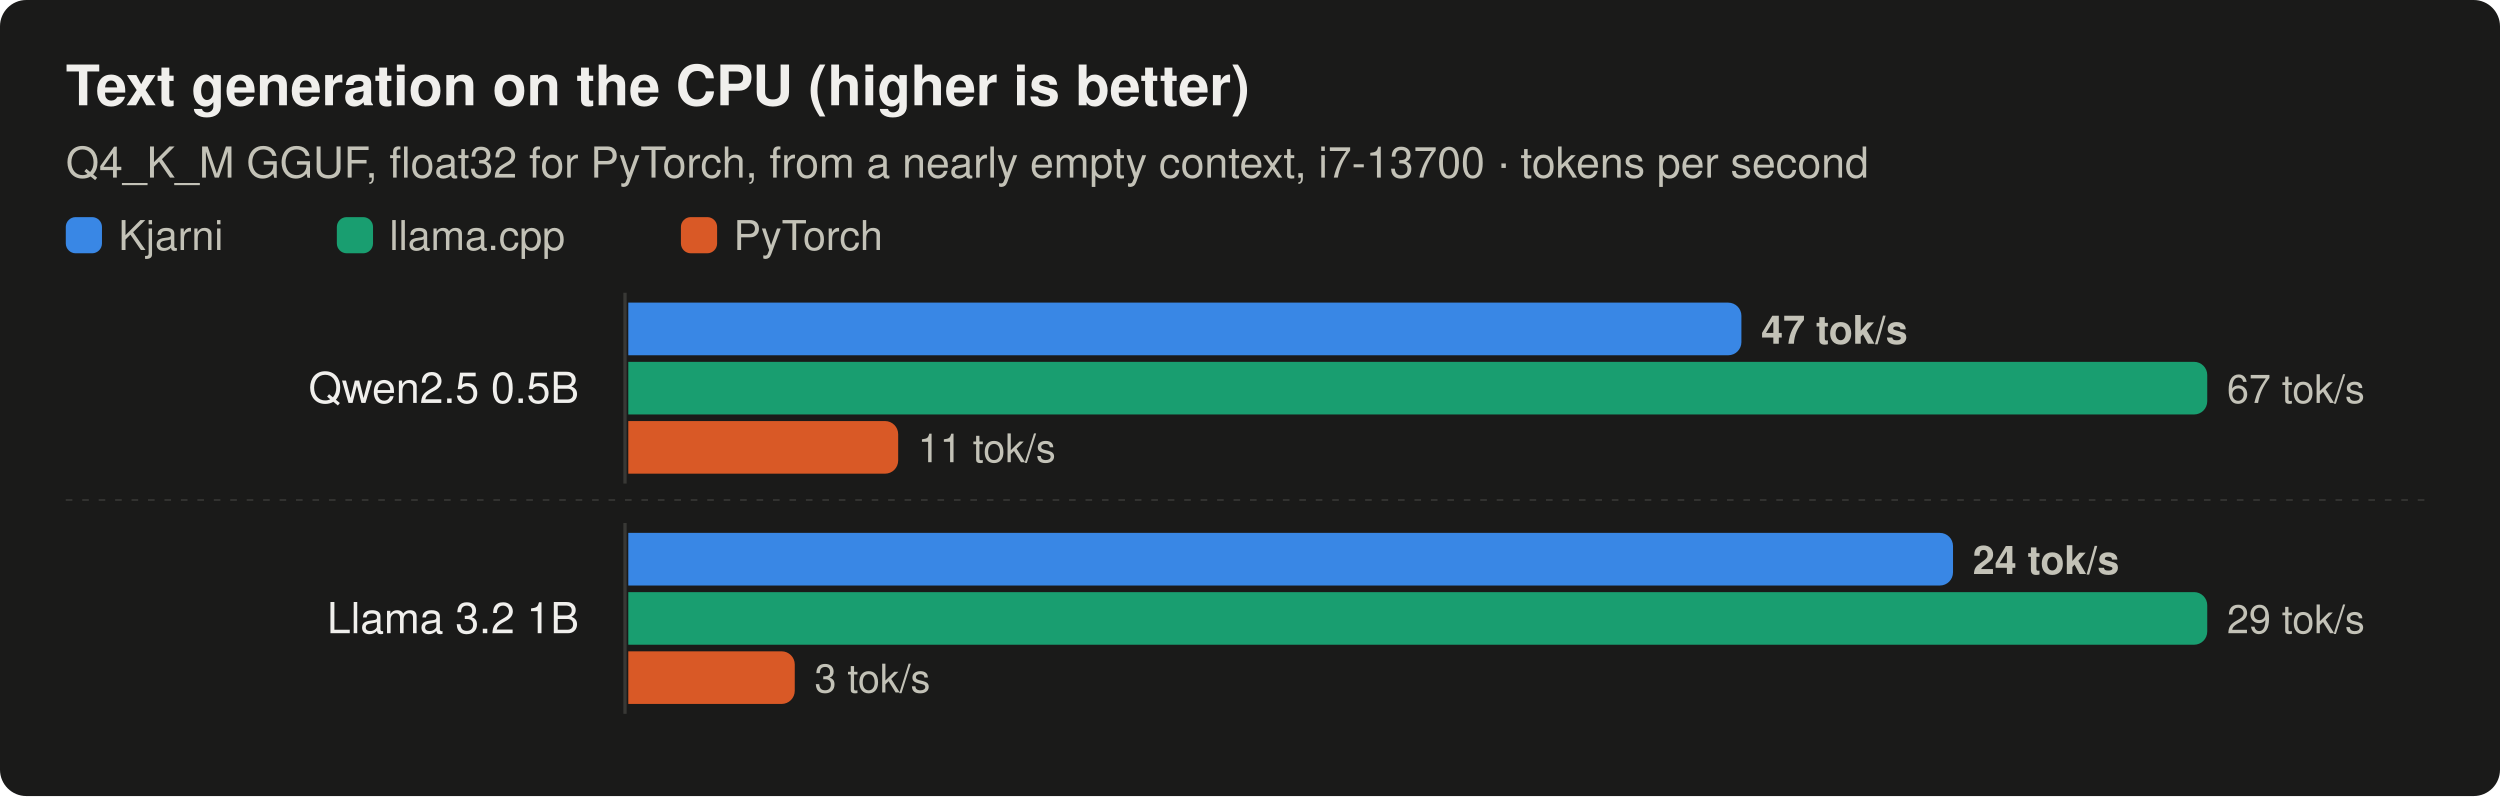
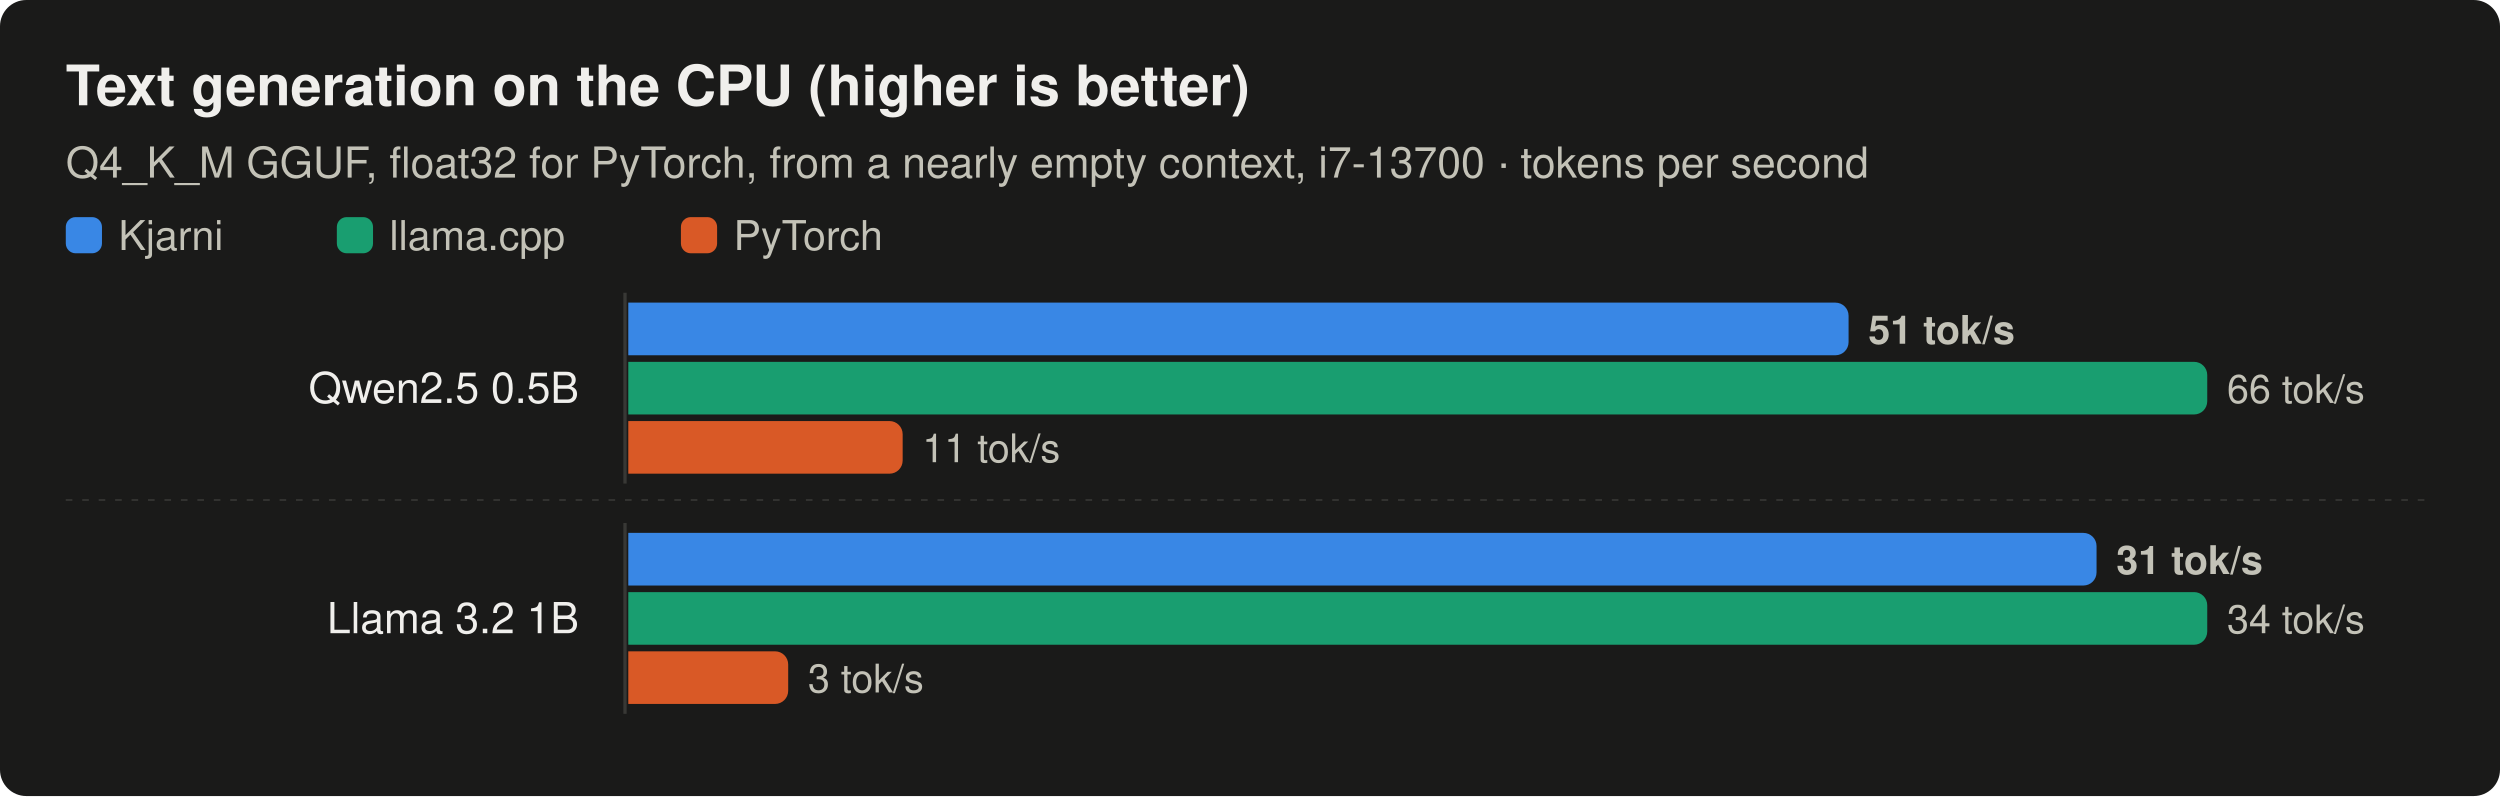
<svg xmlns="http://www.w3.org/2000/svg" width="760" height="242" viewBox="0 0 760 242" font-family="-apple-system, BlinkMacSystemFont, 'Segoe UI', Helvetica, Arial, sans-serif" role="img" aria-label="Text generation on the CPU (higher is better)">
  <rect width="760" height="242" rx="8" fill="#1a1a19" />
  <text x="20" y="32" font-size="17" font-weight="600" fill="#f0efec">Text generation on the CPU (higher is better)</text>
  <text x="20" y="54" font-size="13" fill="#c3c2b7">Q4_K_M GGUF, float32 for PyTorch, from a nearly empty context, i7-13700 · tokens per second</text>
  <rect x="20" y="66" width="11" height="11" rx="3" fill="#3987e5" />
  <text x="36" y="76" font-size="12.5" fill="#c3c2b7">Kjarni</text>
  <rect x="102.4" y="66" width="11" height="11" rx="3" fill="#199e70" />
  <text x="118.4" y="76" font-size="12.5" fill="#c3c2b7">llama.cpp</text>
  <rect x="207.0" y="66" width="11" height="11" rx="3" fill="#d95926" />
  <text x="223.0" y="76" font-size="12.5" fill="#c3c2b7">PyTorch</text>
  <text x="176" y="122.5" text-anchor="end" font-size="13" fill="#f0efec">Qwen2.5 0.5B</text>
  <line x1="190" y1="89" x2="190" y2="147" stroke="#383835" stroke-width="1" />
-   <path d="M191,92 h334.387 a4,4 0 0 1 4,4 v8 a4,4 0 0 1 -4,4 h-334.387 z" fill="#3987e5" />
-   <text x="535.387" y="104.5" font-size="12" fill="#c3c2b7" font-weight="600">47 tok/s</text>
+   <path d="M191,92 h366.969 a4,4 0 0 1 4,4 v8 a4,4 0 0 1 -4,4 h-366.969 z" fill="#3987e5" />
+   <text x="567.969" y="104.5" font-size="12" fill="#c3c2b7" font-weight="600">51 tok/s</text>
  <path d="M191,110 h476.0 a4,4 0 0 1 4,4 v8 a4,4 0 0 1 -4,4 h-476.0 z" fill="#199e70" />
-   <text x="677.0" y="122.5" font-size="12" fill="#c3c2b7">67 tok/s</text>
-   <path d="M191,128 h78.045 a4,4 0 0 1 4,4 v8 a4,4 0 0 1 -4,4 h-78.045 z" fill="#d95926" />
-   <text x="279.045" y="140.5" font-size="12" fill="#c3c2b7">11 tok/s</text>
+   <text x="677.0" y="122.5" font-size="12" fill="#c3c2b7">66 tok/s</text>
+   <path d="M191,128 h79.409 a4,4 0 0 1 4,4 v8 a4,4 0 0 1 -4,4 h-79.409 z" fill="#d95926" />
+   <text x="280.409" y="140.5" font-size="12" fill="#c3c2b7">11 tok/s</text>
  <line x1="20" y1="152.0" x2="740" y2="152.0" stroke="#383835" stroke-width="0.5" stroke-dasharray="2 3" />
  <text x="176" y="192.5" text-anchor="end" font-size="13" fill="#f0efec">Llama 3.2 1B</text>
  <line x1="190" y1="159" x2="190" y2="217" stroke="#383835" stroke-width="1" />
-   <path d="M191,162 h398.717 a4,4 0 0 1 4,4 v8 a4,4 0 0 1 -4,4 h-398.717 z" fill="#3987e5" />
-   <text x="599.717" y="174.5" font-size="12" fill="#c3c2b7" font-weight="600">24 tok/s</text>
+   <path d="M191,162 h442.35 a4,4 0 0 1 4,4 v8 a4,4 0 0 1 -4,4 h-442.35 z" fill="#3987e5" />
+   <text x="643.35" y="174.5" font-size="12" fill="#c3c2b7" font-weight="600">31 tok/s</text>
  <path d="M191,180 h476.0 a4,4 0 0 1 4,4 v8 a4,4 0 0 1 -4,4 h-476.0 z" fill="#199e70" />
-   <text x="677.0" y="192.5" font-size="12" fill="#c3c2b7">29 tok/s</text>
-   <path d="M191,198 h46.608 a4,4 0 0 1 4,4 v8 a4,4 0 0 1 -4,4 h-46.608 z" fill="#d95926" />
-   <text x="247.608" y="210.5" font-size="12" fill="#c3c2b7">3 tok/s</text>
+   <text x="677.0" y="192.5" font-size="12" fill="#c3c2b7">34 tok/s</text>
+   <path d="M191,198 h44.609 a4,4 0 0 1 4,4 v8 a4,4 0 0 1 -4,4 h-44.609 z" fill="#d95926" />
+   <text x="245.609" y="210.5" font-size="12" fill="#c3c2b7">3 tok/s</text>
</svg>
